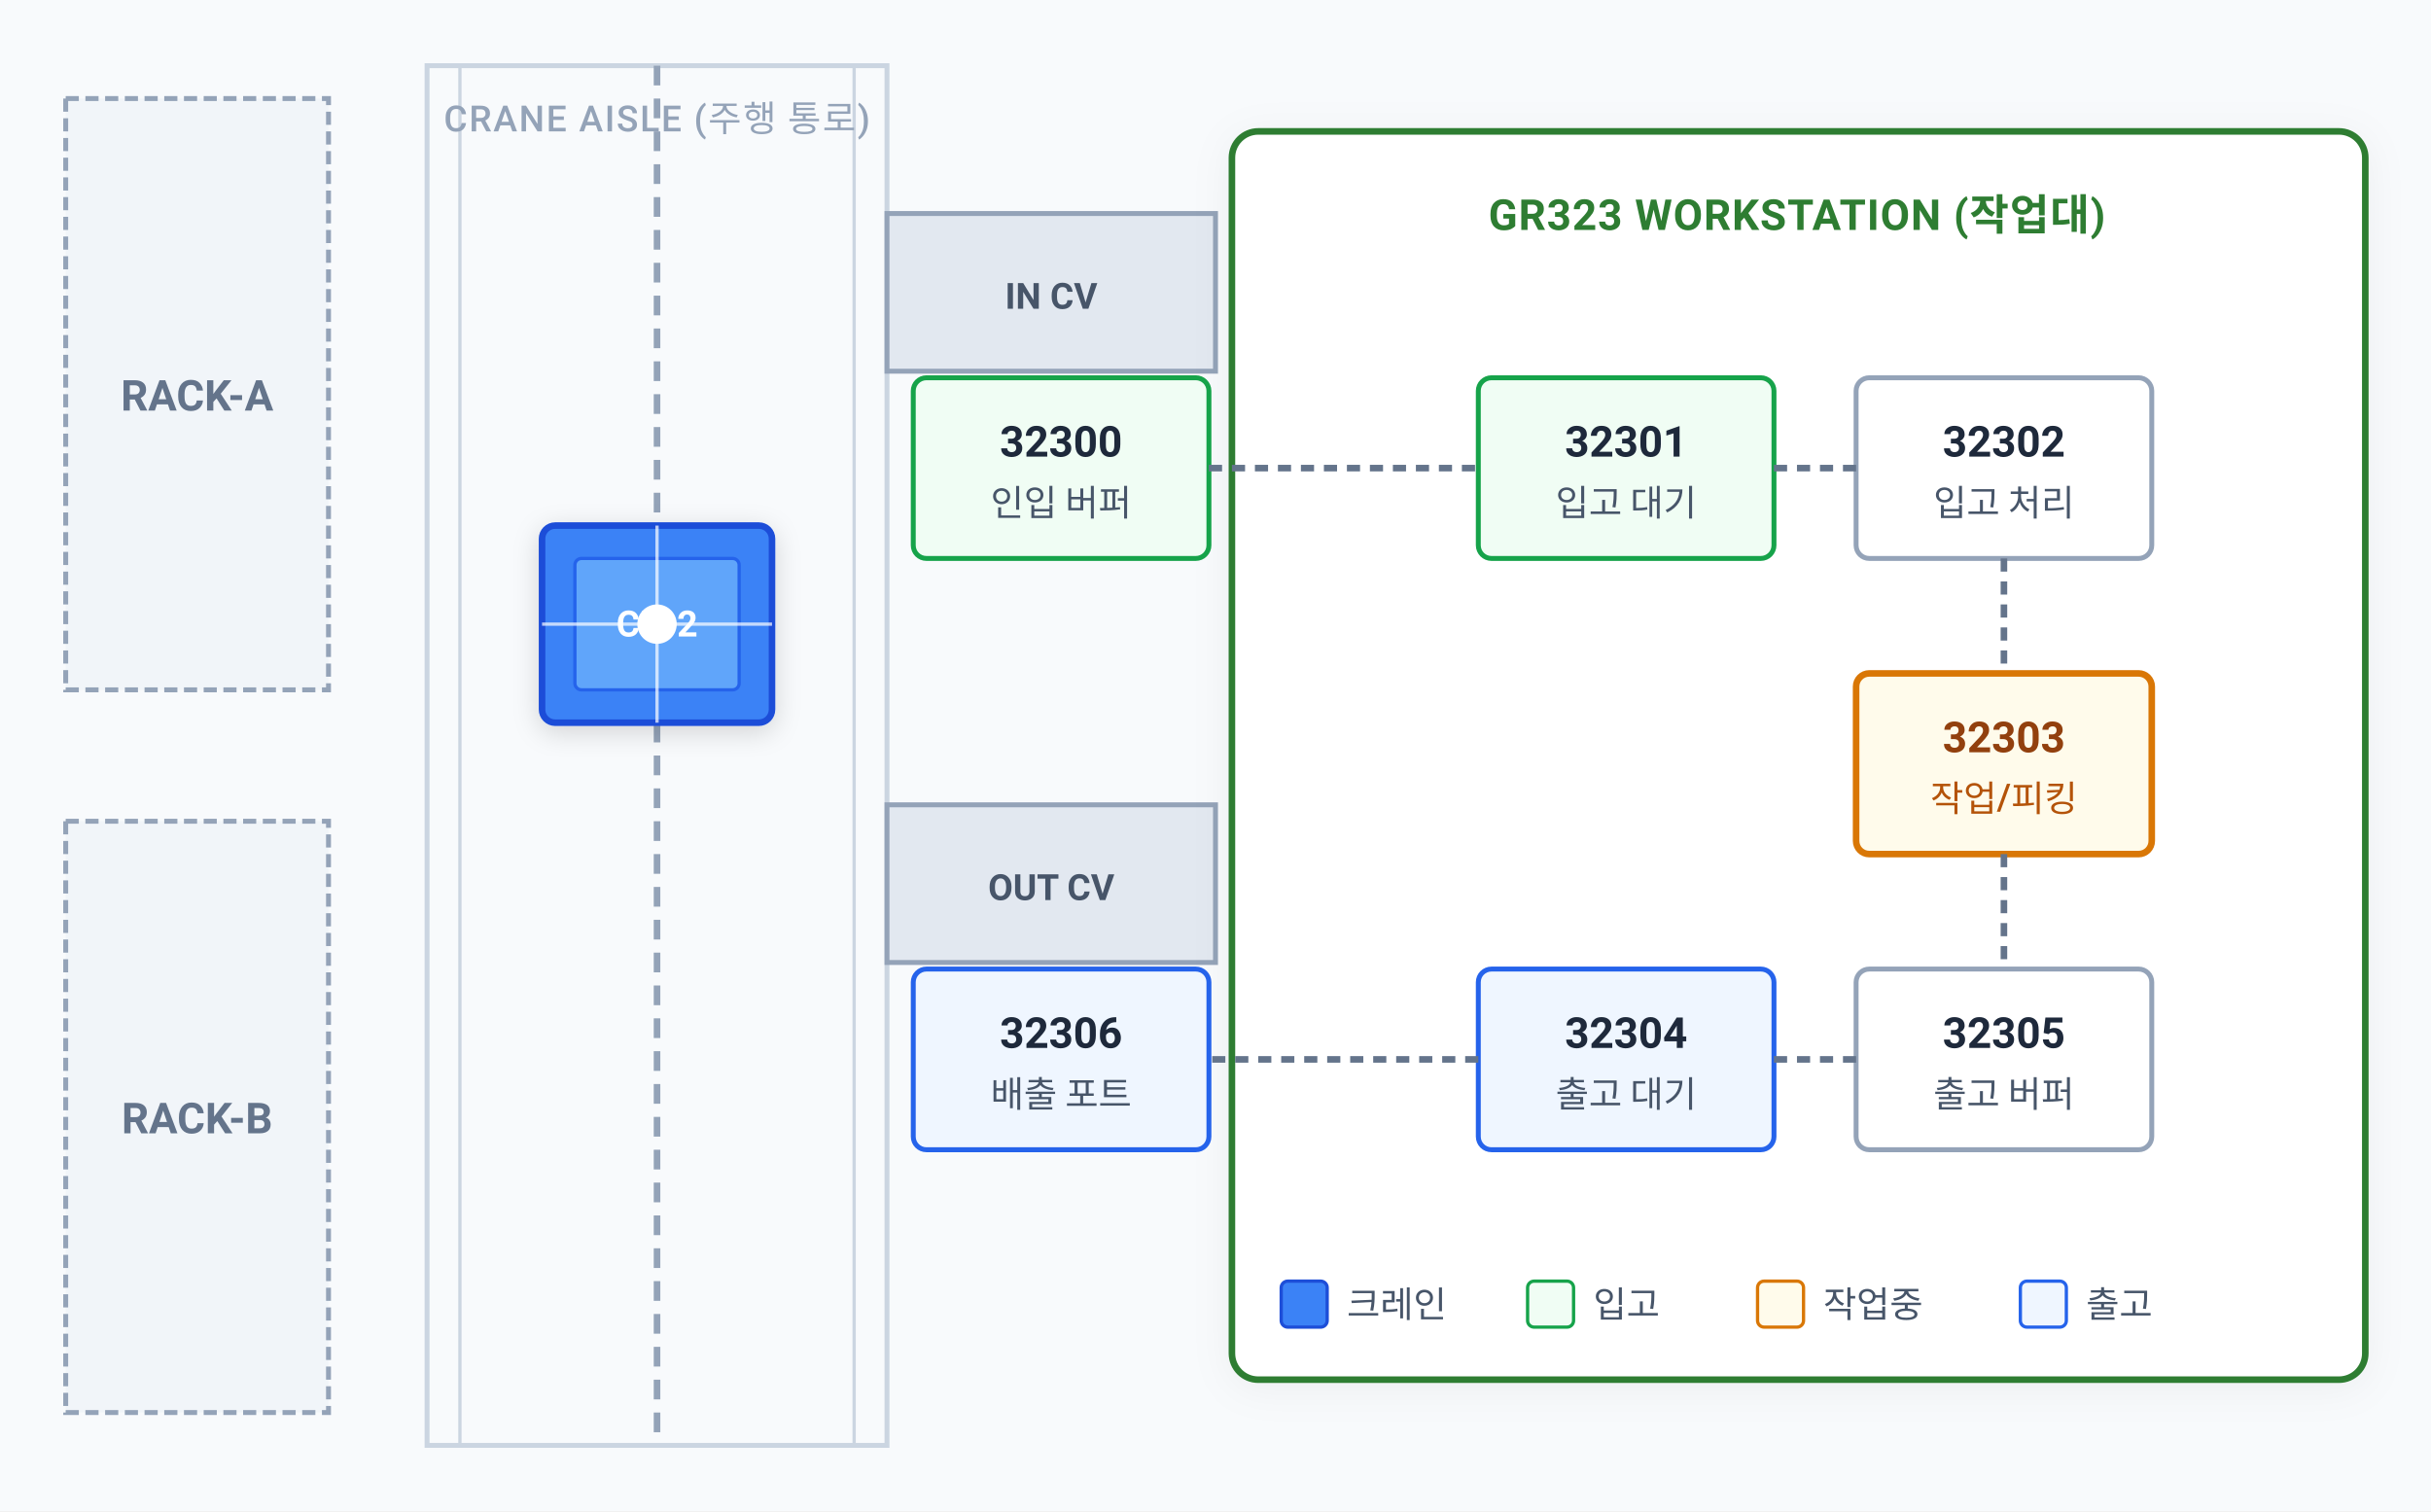
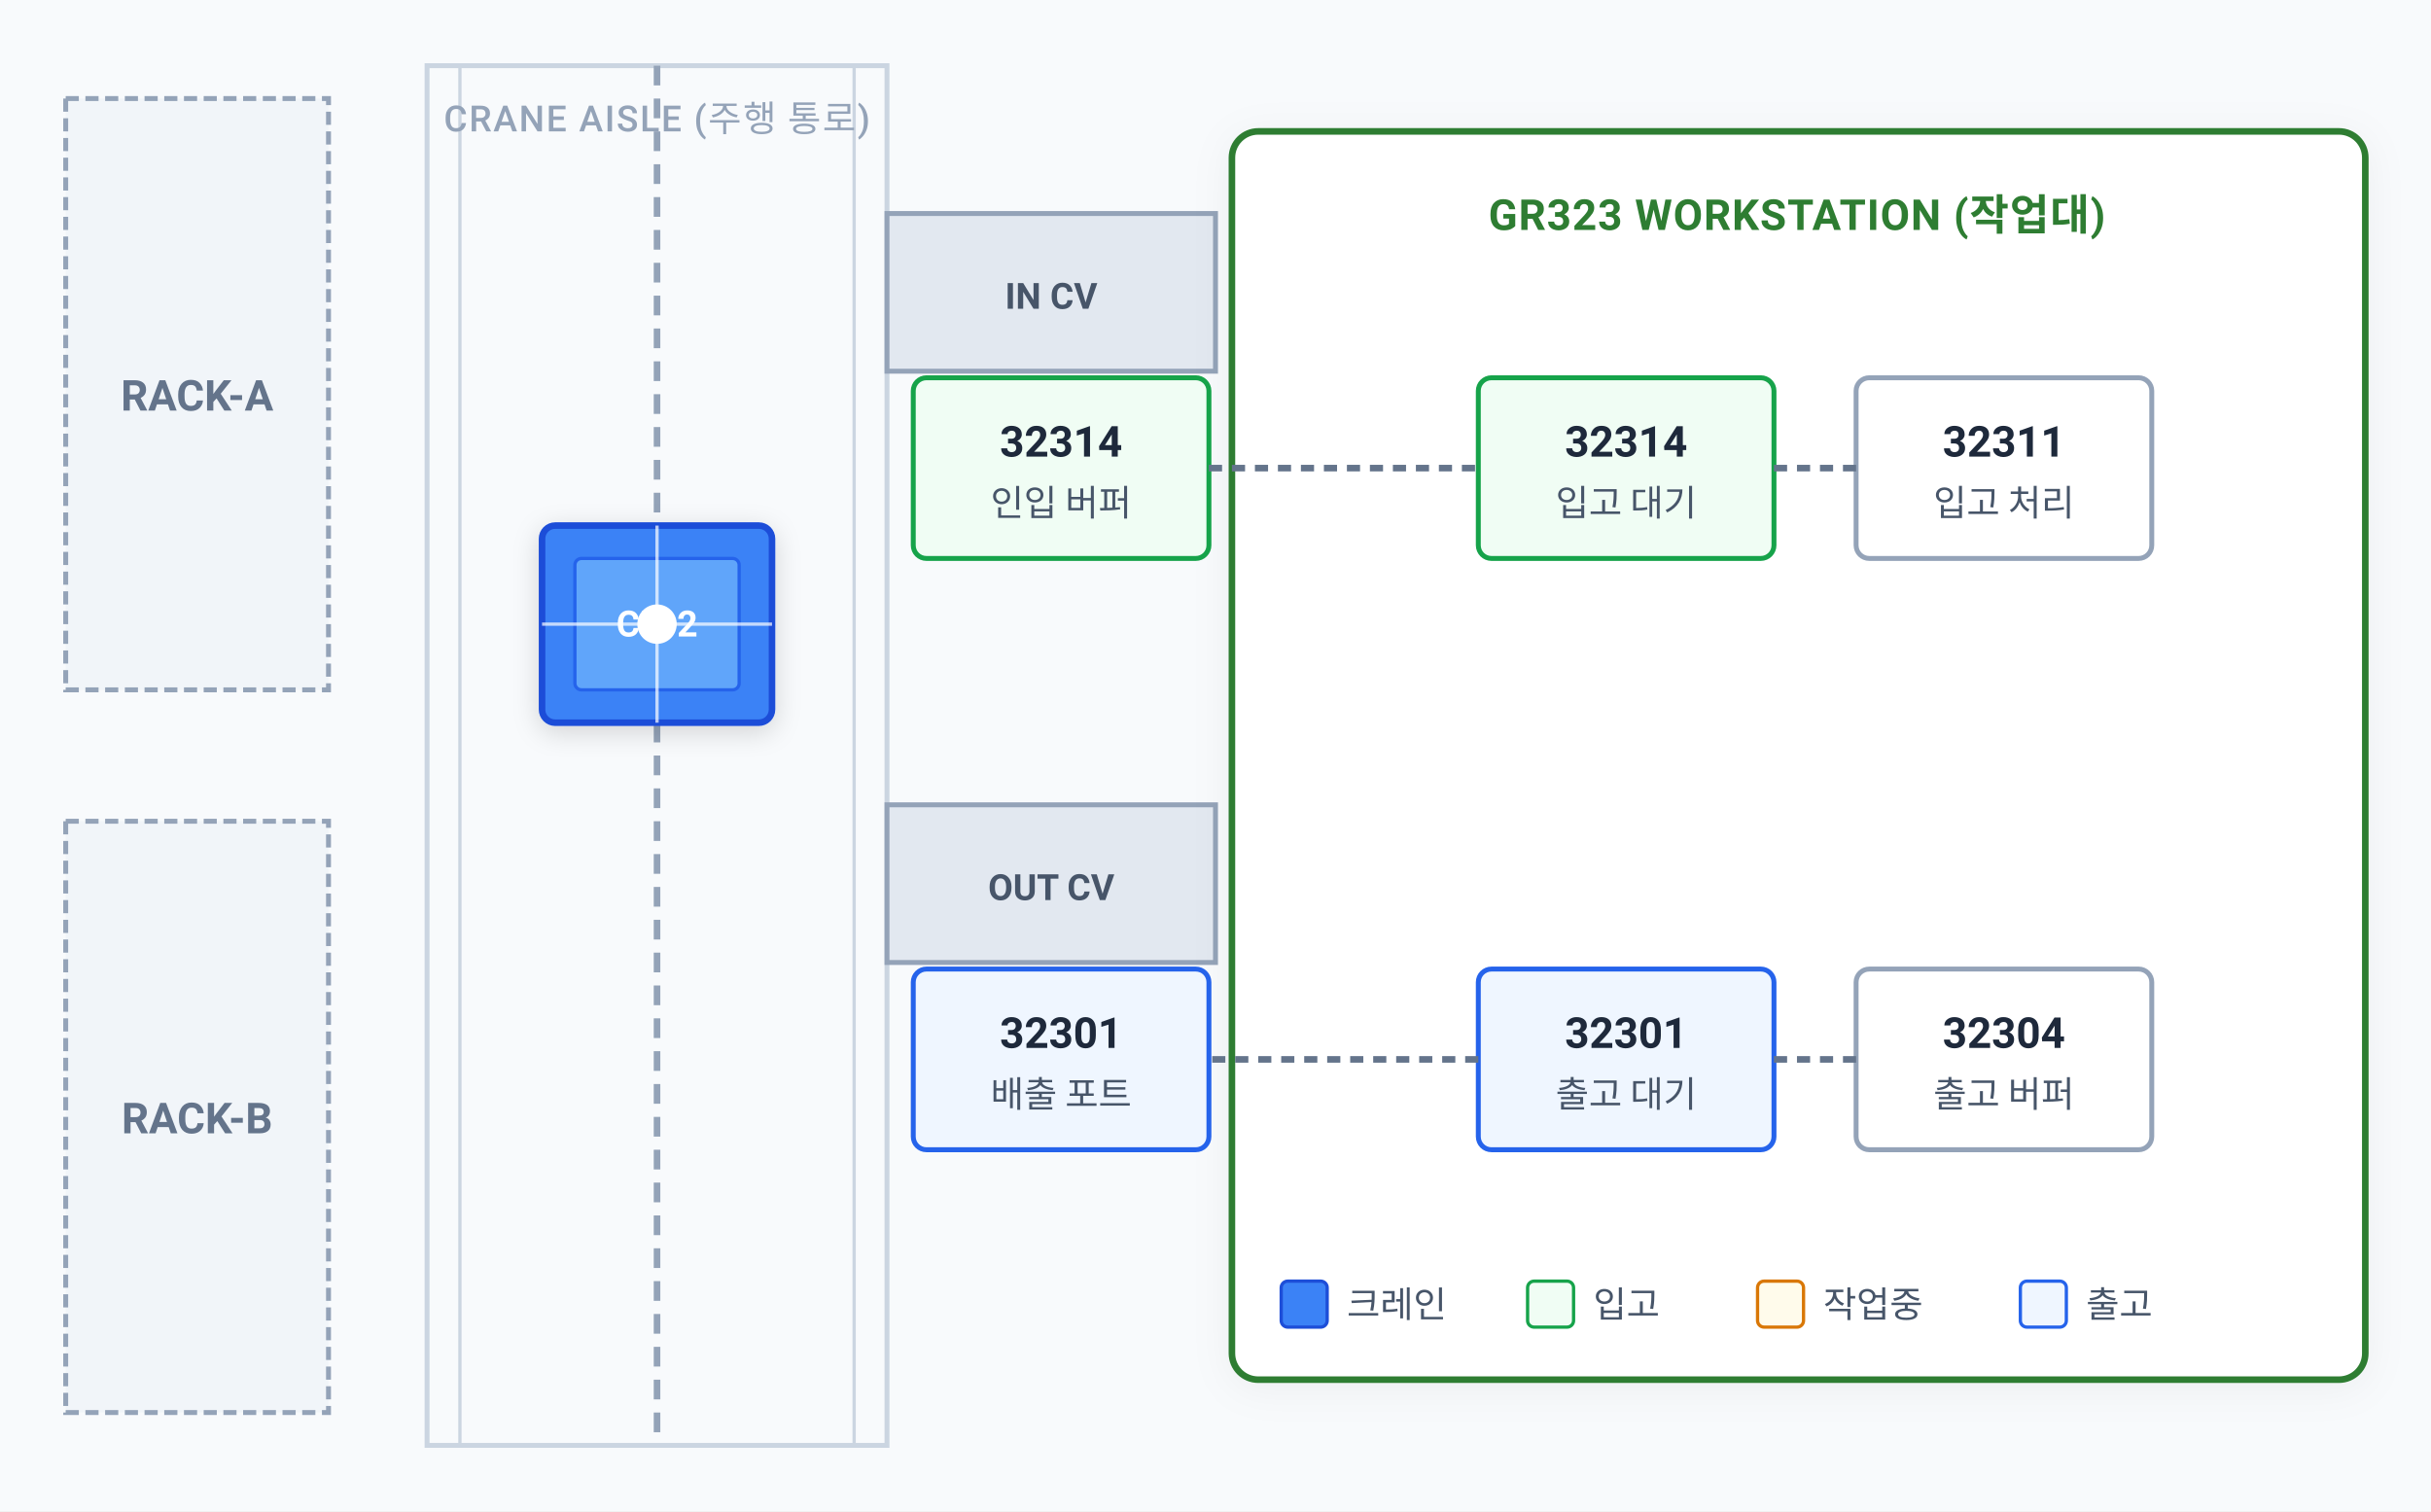
- <svg xmlns="http://www.w3.org/2000/svg" viewBox="0 0 740 460" width="100%" height="100%">
-   <defs>
-     <style>
+ <svg xmlns="http://www.w3.org/2000/svg" viewBox="0 0 740 460" width="100%" height="100%" version="1.1" id="svg31">
+   <defs id="defs1">
+     <style id="style1">
      .svg-bg { fill: #f8fafc; }
      .grid-line { stroke: #e2e8f0; stroke-width: 0.5; }
      .rack-boundary { fill: #f1f5f9; stroke: #94a3b8; stroke-width: 1.5; stroke-dasharray: 4, 2; }
      .rack-text { font-size: 13px; font-weight: 600; fill: #64748b; font-family: -apple-system, BlinkMacSystemFont, "Segoe UI", Roboto, sans-serif; }
      .aisle-boundary { fill: #f8fafc; stroke: #cbd5e1; stroke-width: 1.5; }
      .rail-center-line { stroke: #94a3b8; stroke-width: 2; stroke-dasharray: 6, 4; }
      .rail-side-line { stroke: #cbd5e1; stroke-width: 1; }
      .aisle-label { font-size: 11px; font-weight: 500; fill: #94a3b8; letter-spacing: 0.5px; font-family: -apple-system, BlinkMacSystemFont, "Segoe UI", Roboto, sans-serif; }
      
      /* 크레인 */
      .crane-unit {
        transition: transform 1.2s cubic-bezier(0.25, 0.1, 0.25, 1.0);
        will-change: transform;
      }
      .crane-body { fill: #3b82f6; stroke: #1d4ed8; stroke-width: 2; filter: drop-shadow(0 2px 4px rgba(0, 0, 0, 0.15)); }
      .crane-inner { fill: #60a5fa; stroke: #2563eb; stroke-width: 1; }
      .crane-cross { stroke: #ffffff; stroke-width: 1; opacity: 0.7; }
      .crane-center-dot { fill: #ffffff; }
      .crane-label { font-size: 11px; font-weight: 700; fill: #ffffff; font-family: -apple-system, BlinkMacSystemFont, "Segoe UI", Roboto, sans-serif; dominant-baseline: central; }
      
      /* 컨베이어 */
      .conveyor-lane { fill: #e2e8f0; stroke: #94a3b8; stroke-width: 1.5; }
      .conveyor-label { font-size: 11px; font-weight: 600; fill: #475569; font-family: -apple-system, BlinkMacSystemFont, "Segoe UI", Roboto, sans-serif; }
      .ws-boundary { fill: #ffffff; stroke: #2e7d32; stroke-width: 2; filter: drop-shadow(0 2px 6px rgba(0, 0, 0, 0.05)); }
      .ws-title { font-size: 13px; font-weight: 700; fill: #2e7d32; letter-spacing: 0.3px; font-family: -apple-system, BlinkMacSystemFont, "Segoe UI", Roboto, sans-serif; }
      
      /* 포지션 노드 */
      .tray-rect { fill: #ffffff; stroke: #94a3b8; stroke-width: 1.5; transition: all 0.2s ease; }
      .tray-inbound .tray-rect { fill: #f0fdf4; stroke: #16a34a; }
      .tray-outbound .tray-rect { fill: #eff6ff; stroke: #2563eb; }
      .tray-active .tray-rect { fill: #fffbeb; stroke: #d97706; stroke-width: 2; }
      
      /* 노드 라벨 텍스트 */
      .tray-title { font-size: 13px; font-weight: 700; fill: #1e293b; font-family: -apple-system, BlinkMacSystemFont, "Segoe UI", Roboto, sans-serif; pointer-events: none; }
      .tray-sub { font-size: 11px; font-weight: 500; fill: #475569; font-family: -apple-system, BlinkMacSystemFont, "Segoe UI", Roboto, sans-serif; pointer-events: none; }
      .active-title { fill: #92400e; }
      .active-sub { fill: #b45309; }
      
      .clickable { cursor: pointer; }
      .clickable:hover .tray-rect { stroke-width: 2; stroke: #1e40af; }
      
      /* 흐름 연결 패스 (상단 레이어로 돋보이게 보정) */
      .flow-arrow { stroke: #64748b; stroke-width: 2; stroke-dasharray: 4, 3; fill: none; }
      
      /* 범례 */
      .legend-crane { fill: #3b82f6; stroke: #1d4ed8; }
      .legend-inbound { fill: #f0fdf4; stroke: #16a34a; }
      .legend-active { fill: #fffbeb; stroke: #d97706; }
      .legend-outbound { fill: #eff6ff; stroke: #2563eb; }
      .legend-text { font-size: 11px; font-weight: 500; fill: #475569; font-family: -apple-system, BlinkMacSystemFont, "Segoe UI", Roboto, sans-serif; }
      
      /* 실시간 트레이 */
      .tray-unit {
        transition: transform 0.8s cubic-bezier(0.25, 0.1, 0.25, 1.0);
        will-change: transform;
        cursor: pointer;
      }
      .tray-base {
        fill: #1976D2;
        stroke: #0D47A1;
        stroke-width: 1.5;
        rx: 6; ry: 6;
        filter: drop-shadow(0 2px 5px rgba(0,0,0,0.25));
      }
      .tray-inner { fill: #2196F3; rx: 3; ry: 3; }
      .tray-label {
        font-family: -apple-system, BlinkMacSystemFont, "Segoe UI", Roboto, sans-serif;
        font-size: 11px;
        font-weight: 700;
        fill: #FFFFFF;
        text-anchor: middle;
        dominant-baseline: central;
        pointer-events: none;
      }
    </style>
    <pattern id="gridPattern" width="20" height="20" patternUnits="userSpaceOnUse">
-       <path d="M 20 0 L 0 0 0 20" fill="none" class="grid-line" />
+       <path d="M 20 0 L 0 0 0 20" fill="none" class="grid-line" id="path1" />
    </pattern>
  </defs>
-   <rect width="100%" height="100%" fill="url(#gridPattern)" class="svg-bg" />
-   <g class="rack-group">
-     <rect x="20" y="30" width="80" height="180" class="rack-boundary" />
-     <text x="60" y="125" class="rack-text" text-anchor="middle">RACK-A</text>
-     <rect x="20" y="250" width="80" height="180" class="rack-boundary" />
-     <text x="60" y="345" class="rack-text" text-anchor="middle">RACK-B</text>
+   <rect width="100%" height="100%" fill="url(#gridPattern)" class="svg-bg" id="rect1" />
+   <g class="rack-group" id="g3">
+     <rect x="20" y="30" width="80" height="180" class="rack-boundary" id="rect2" />
+     <text x="60" y="125" class="rack-text" text-anchor="middle" id="text2">RACK-A</text>
+     <rect x="20" y="250" width="80" height="180" class="rack-boundary" id="rect3" />
+     <text x="60" y="345" class="rack-text" text-anchor="middle" id="text3">RACK-B</text>
  </g>
-   <g class="crane-aisle-group">
-     <rect x="130" y="20" width="140" height="420" class="aisle-boundary" />
-     <line x1="200" y1="20" x2="200" y2="440" class="rail-center-line" />
-     <line x1="140" y1="20" x2="140" y2="440" class="rail-side-line" />
-     <line x1="260" y1="20" x2="260" y2="440" class="rail-side-line" />
-     <text x="200" y="40" class="aisle-label" text-anchor="middle">CRANE AISLE (주행 통로)</text>
+   <g class="crane-aisle-group" id="g8">
+     <rect x="130" y="20" width="140" height="420" class="aisle-boundary" id="rect4" />
+     <line x1="200" y1="20" x2="200" y2="440" class="rail-center-line" id="line4" />
+     <line x1="140" y1="20" x2="140" y2="440" class="rail-side-line" id="line5" />
+     <line x1="260" y1="20" x2="260" y2="440" class="rail-side-line" id="line6" />
+     <text x="200" y="40" class="aisle-label" text-anchor="middle" id="text6">CRANE AISLE (주행 통로)</text>
    <g id="crane-unit" class="crane-unit" transform="translate(200, 190)">
-       <rect x="-35" y="-30" width="70" height="60" rx="4" class="crane-body" />
-       <rect x="-25" y="-20" width="50" height="40" rx="2" class="crane-inner" />
-       <line x1="0" y1="-30" x2="0" y2="30" class="crane-cross" />
-       <line x1="-35" y1="0" x2="35" y2="0" class="crane-cross" />
-       <circle cx="0" cy="0" r="6" class="crane-center-dot" />
-       <text x="0" y="0" class="crane-label" text-anchor="middle">CR-2</text>
+       <rect x="-35" y="-30" width="70" height="60" rx="4" class="crane-body" id="rect6" />
+       <rect x="-25" y="-20" width="50" height="40" rx="2" class="crane-inner" id="rect7" />
+       <line x1="0" y1="-30" x2="0" y2="30" class="crane-cross" id="line7" />
+       <line x1="-35" y1="0" x2="35" y2="0" class="crane-cross" id="line8" />
+       <circle cx="0" cy="0" r="6" class="crane-center-dot" id="circle8" />
+       <text x="0" y="0" class="crane-label" text-anchor="middle" id="text8">CR-2</text>
    </g>
  </g>
-   <g class="conveyor-connection-in">
-     <rect x="270" y="65" width="100" height="48" class="conveyor-lane" />
-     <text x="320" y="94" class="conveyor-label" text-anchor="middle">IN CV</text>
+   <g class="conveyor-connection-in" id="g9">
+     <rect x="270" y="65" width="100" height="48" class="conveyor-lane" id="rect8" />
+     <text x="320" y="94" class="conveyor-label" text-anchor="middle" id="text9">IN CV</text>
  </g>
-   <g class="conveyor-connection-out">
-     <rect x="270" y="245" width="100" height="48" class="conveyor-lane" />
-     <text x="320" y="274" class="conveyor-label" text-anchor="middle">OUT CV</text>
+   <g class="conveyor-connection-out" id="g10">
+     <rect x="270" y="245" width="100" height="48" class="conveyor-lane" id="rect9" />
+     <text x="320" y="274" class="conveyor-label" text-anchor="middle" id="text10">OUT CV</text>
  </g>
-   <g class="workstation-group">
-     <rect x="375" y="40" width="345" height="380" rx="8" class="ws-boundary" />
-     <text x="547" y="70" class="ws-title" text-anchor="middle">GR323 WORKSTATION (작업대)</text>
+   <g class="workstation-group" id="g11">
+     <rect x="375" y="40" width="345" height="380" rx="8" class="ws-boundary" id="rect10" />
+     <text x="547" y="70" class="ws-title" text-anchor="middle" id="text11">GR323 WORKSTATION (작업대)</text>
  </g>
-   <g class="position-nodes">
-     <g id="WH2-32300" class="tray-position tray-inbound clickable" transform="translate(278, 115)">
-       <rect width="90" height="55" rx="4" class="tray-rect" />
-       <text x="45" y="24" class="tray-title" text-anchor="middle">32300</text>
-       <text x="45" y="42" class="tray-sub" text-anchor="middle">인입 버퍼</text>
+   <g class="position-nodes" id="g25">
+     <g id="WH2-32314" class="tray-position tray-inbound clickable" transform="translate(278, 115)">
+       <rect width="90" height="55" rx="4" class="tray-rect" id="rect11" />
+       <text x="45" y="24" class="tray-title" text-anchor="middle" id="text12">32314</text>
+       <text x="45" y="42" class="tray-sub" text-anchor="middle" id="text13">인입 버퍼</text>
    </g>
-     <g id="323-32301" class="tray-position tray-inbound clickable" transform="translate(450, 115)">
-       <rect width="90" height="55" rx="4" class="tray-rect" />
-       <text x="45" y="24" class="tray-title" text-anchor="middle">32301</text>
-       <text x="45" y="42" class="tray-sub" text-anchor="middle">입고 대기</text>
+     <g id="323-32314" class="tray-position tray-inbound clickable" transform="translate(450, 115)">
+       <rect width="90" height="55" rx="4" class="tray-rect" id="rect13" />
+       <text x="45" y="24" class="tray-title" text-anchor="middle" id="text14">32314</text>
+       <text x="45" y="42" class="tray-sub" text-anchor="middle" id="text15">입고 대기</text>
    </g>
-     <g id="323-32302" class="tray-position clickable" transform="translate(565, 115)">
-       <rect width="90" height="55" rx="4" class="tray-rect" />
-       <text x="45" y="24" class="tray-title" text-anchor="middle">32302</text>
-       <text x="45" y="42" class="tray-sub" text-anchor="middle">입고 처리</text>
+     <g id="323-32311" class="tray-position clickable" transform="translate(565, 115)">
+       <rect width="90" height="55" rx="4" class="tray-rect" id="rect15" />
+       <text x="45" y="24" class="tray-title" text-anchor="middle" id="text16">32311</text>
+       <text x="45" y="42" class="tray-sub" text-anchor="middle" id="text17">입고 처리</text>
    </g>
-     <g id="323-32303" class="tray-position tray-active clickable" transform="translate(565, 205)">
-       <rect width="90" height="55" rx="4" class="tray-rect" />
-       <text x="45" y="24" class="tray-title active-title" text-anchor="middle">32303</text>
-       <text x="45" y="42" class="tray-sub active-sub" text-anchor="middle">작업/피킹</text>
+     <g id="323-32301" class="tray-position tray-outbound clickable" transform="translate(450, 295)">
+       <rect width="90" height="55" rx="4" class="tray-rect" id="rect19" />
+       <text x="45" y="24" class="tray-title" text-anchor="middle" id="text20">32301</text>
+       <text x="45" y="42" class="tray-sub" text-anchor="middle" id="text21">출고 대기</text>
    </g>
-     <g id="323-32304" class="tray-position tray-outbound clickable" transform="translate(450, 295)">
-       <rect width="90" height="55" rx="4" class="tray-rect" />
-       <text x="45" y="24" class="tray-title" text-anchor="middle">32304</text>
-       <text x="45" y="42" class="tray-sub" text-anchor="middle">출고 대기</text>
+     <g id="323-32304" class="tray-position clickable" transform="translate(565, 295)">
+       <rect width="90" height="55" rx="4" class="tray-rect" id="rect21" />
+       <text x="45" y="24" class="tray-title" text-anchor="middle" id="text22">32304</text>
+       <text x="45" y="42" class="tray-sub" text-anchor="middle" id="text23">출고 버퍼</text>
    </g>
-     <g id="323-32305" class="tray-position clickable" transform="translate(565, 295)">
-       <rect width="90" height="55" rx="4" class="tray-rect" />
-       <text x="45" y="24" class="tray-title" text-anchor="middle">32305</text>
-       <text x="45" y="42" class="tray-sub" text-anchor="middle">출고 버퍼</text>
-     </g>
-     <g id="WH2-32306" class="tray-position tray-outbound clickable" transform="translate(278, 295)">
-       <rect width="90" height="55" rx="4" class="tray-rect" />
-       <text x="45" y="24" class="tray-title" text-anchor="middle">32306</text>
-       <text x="45" y="42" class="tray-sub" text-anchor="middle">배출 포트</text>
+     <g id="WH2-32301" class="tray-position tray-outbound clickable" transform="translate(278, 295)">
+       <rect width="90" height="55" rx="4" class="tray-rect" id="rect23" />
+       <text x="45" y="24" class="tray-title" text-anchor="middle" id="text24">32301</text>
+       <text x="45" y="42" class="tray-sub" text-anchor="middle" id="text25">배출 포트</text>
    </g>
  </g>
-   <g class="flow-path-layer">
+   <g class="flow-path-layer" id="g28">
    <path id="path-14" d="M 368 142.5 L 450 142.5" class="flow-arrow" />
-     <path d="M 540 142.5 L 565 142.5" class="flow-arrow" />
-     <path d="M 610 170 L 610 205" class="flow-arrow" />
-     <path d="M 610 260 L 610 295" class="flow-arrow" />
-     <path d="M 565 322.5 L 540 322.5" class="flow-arrow" />
+     <path d="M 540 142.5 L 565 142.5" class="flow-arrow" id="path25" />
+     <path d="M 565 322.5 L 540 322.5" class="flow-arrow" id="path28" />
    <path id="path-15" d="M 450 322.5 L 368 322.5" class="flow-arrow" />
  </g>
-   <g class="legend-group" transform="translate(390, 390)">
-     <rect x="0" y="0" width="14" height="14" rx="2" class="legend-crane" />
-     <text x="20" y="11" class="legend-text">크레인</text>
-     <rect x="75" y="0" width="14" height="14" rx="2" class="legend-inbound" />
-     <text x="95" y="11" class="legend-text">입고</text>
-     <rect x="145" y="0" width="14" height="14" rx="2" class="legend-active" />
-     <text x="165" y="11" class="legend-text">작업중</text>
-     <rect x="225" y="0" width="14" height="14" rx="2" class="legend-outbound" />
-     <text x="245" y="11" class="legend-text">출고</text>
+   <g class="legend-group" transform="translate(390, 390)" id="g31">
+     <rect x="0" y="0" width="14" height="14" rx="2" class="legend-crane" id="rect28" />
+     <text x="20" y="11" class="legend-text" id="text28">크레인</text>
+     <rect x="75" y="0" width="14" height="14" rx="2" class="legend-inbound" id="rect29" />
+     <text x="95" y="11" class="legend-text" id="text29">입고</text>
+     <rect x="145" y="0" width="14" height="14" rx="2" class="legend-active" id="rect30" />
+     <text x="165" y="11" class="legend-text" id="text30">작업중</text>
+     <rect x="225" y="0" width="14" height="14" rx="2" class="legend-outbound" id="rect31" />
+     <text x="245" y="11" class="legend-text" id="text31">출고</text>
  </g>
  <g id="tray-layer" />
</svg>
